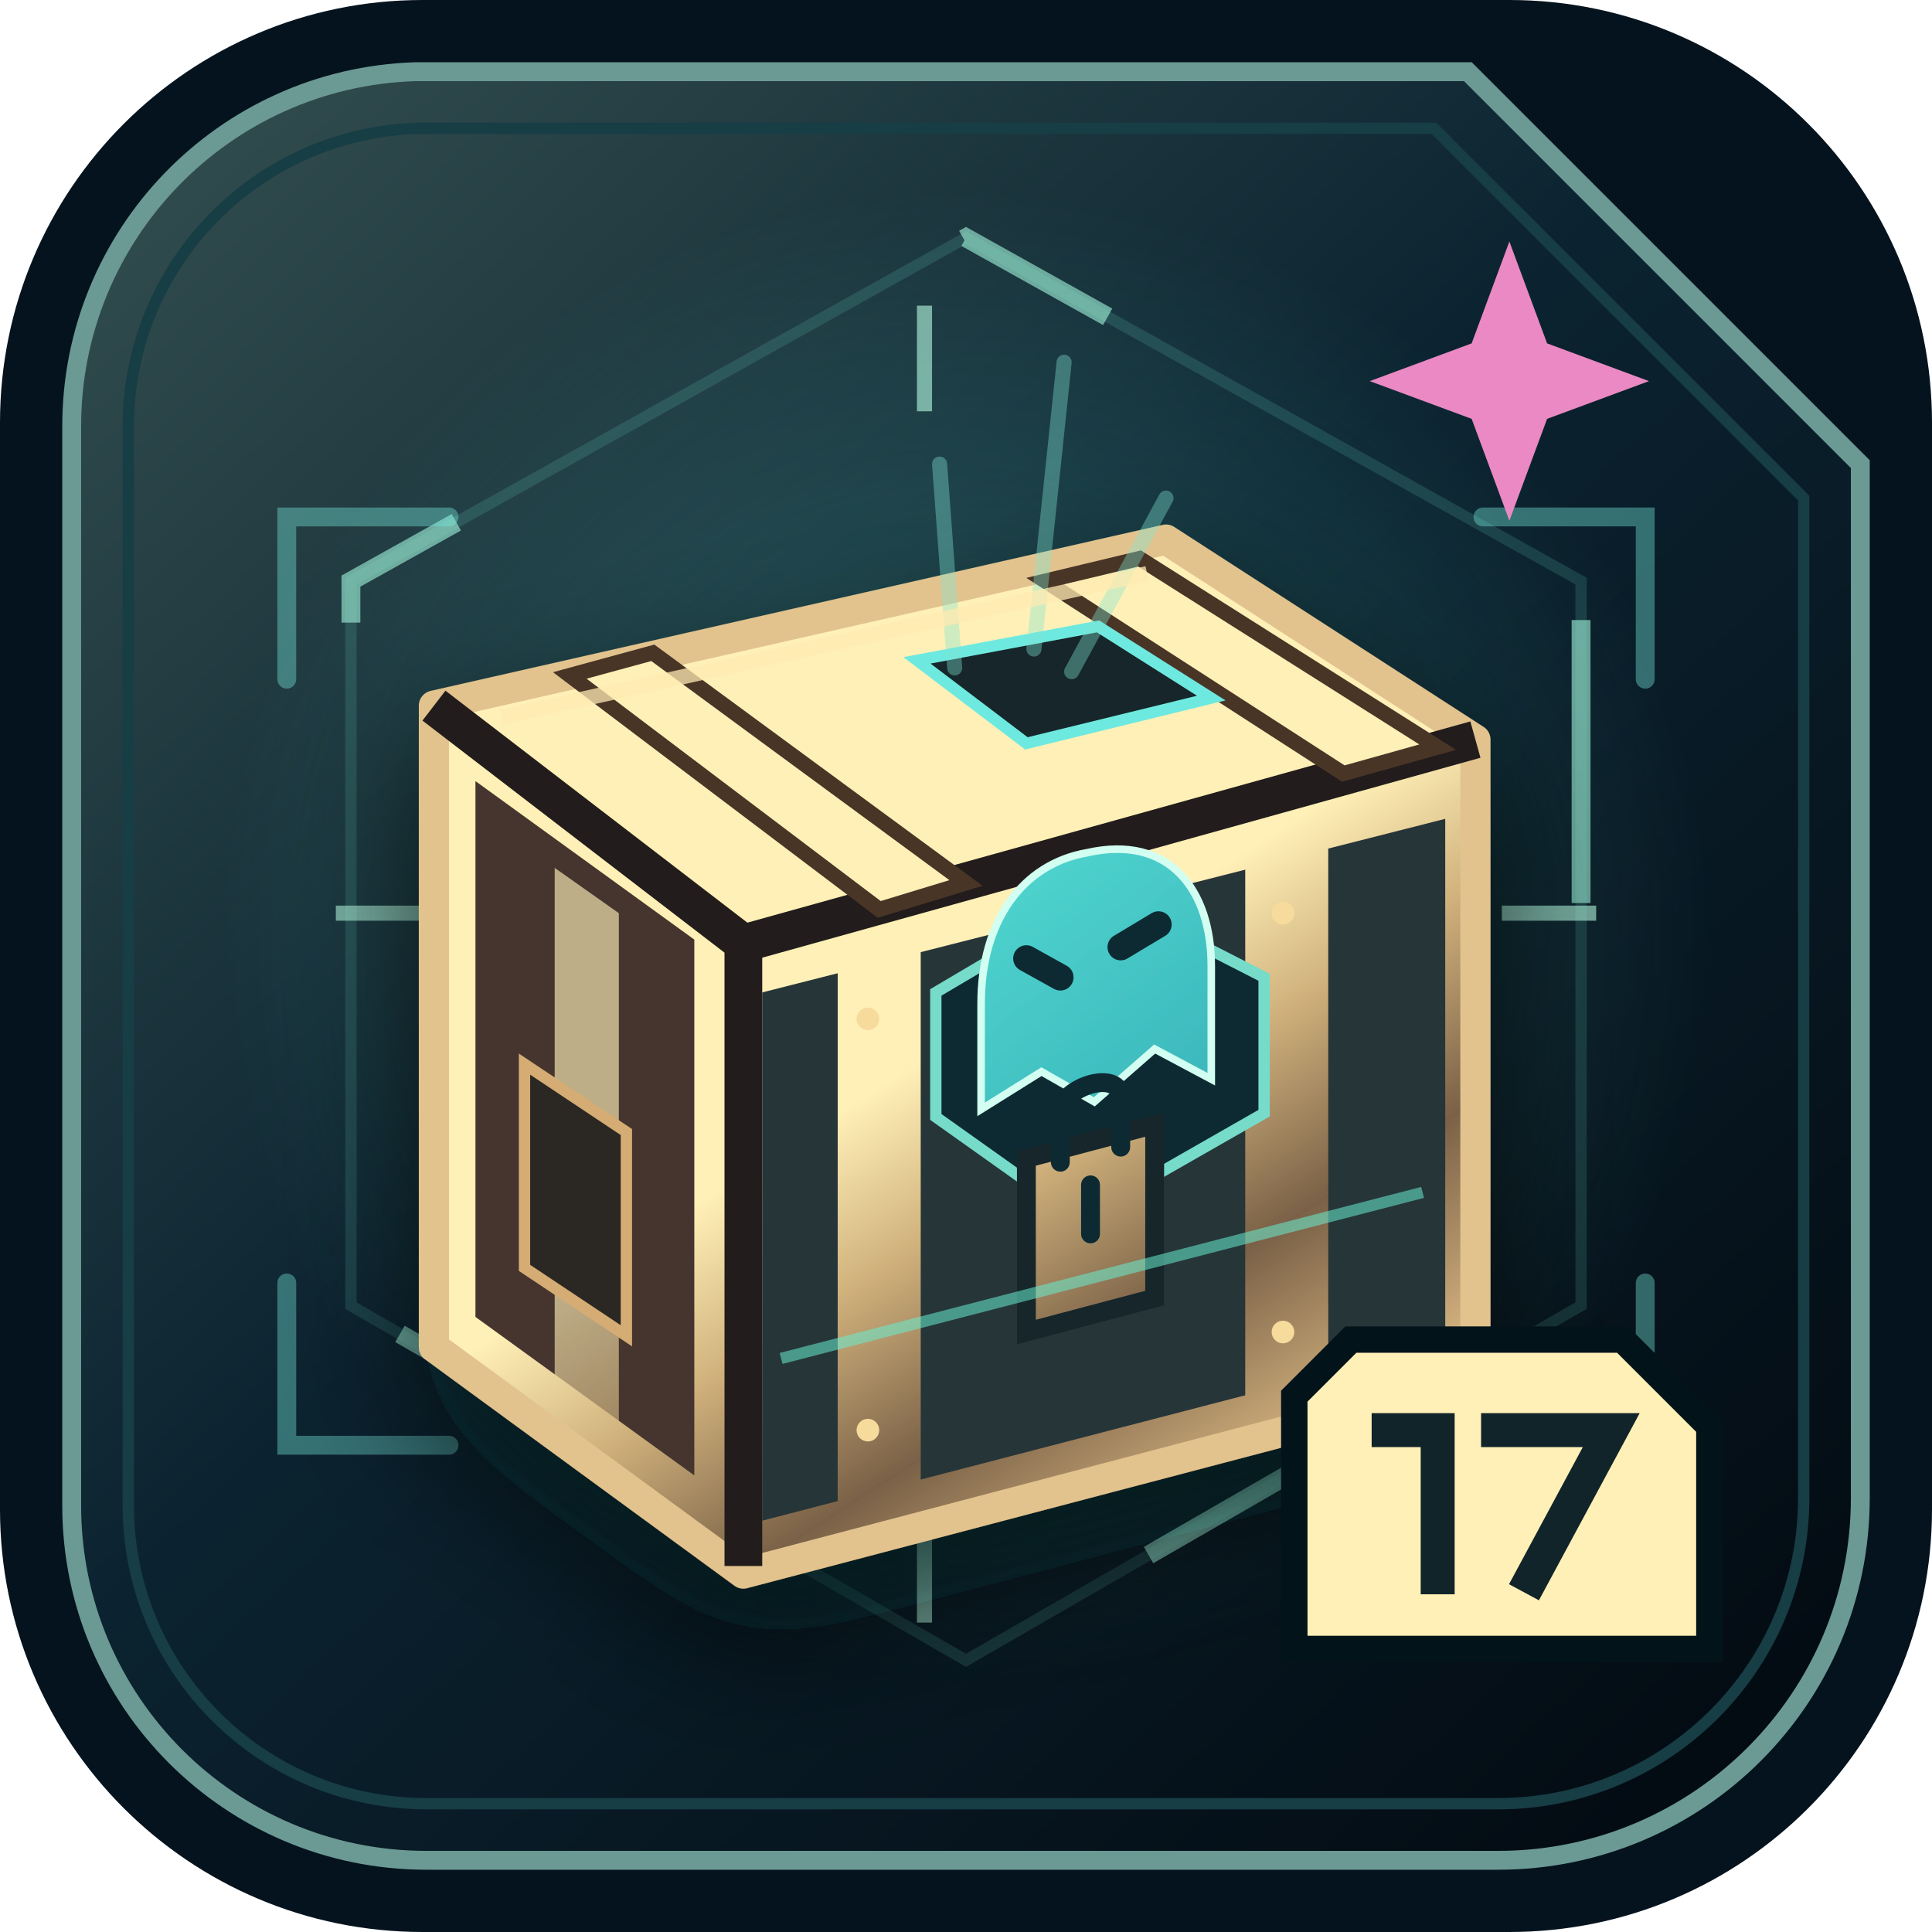
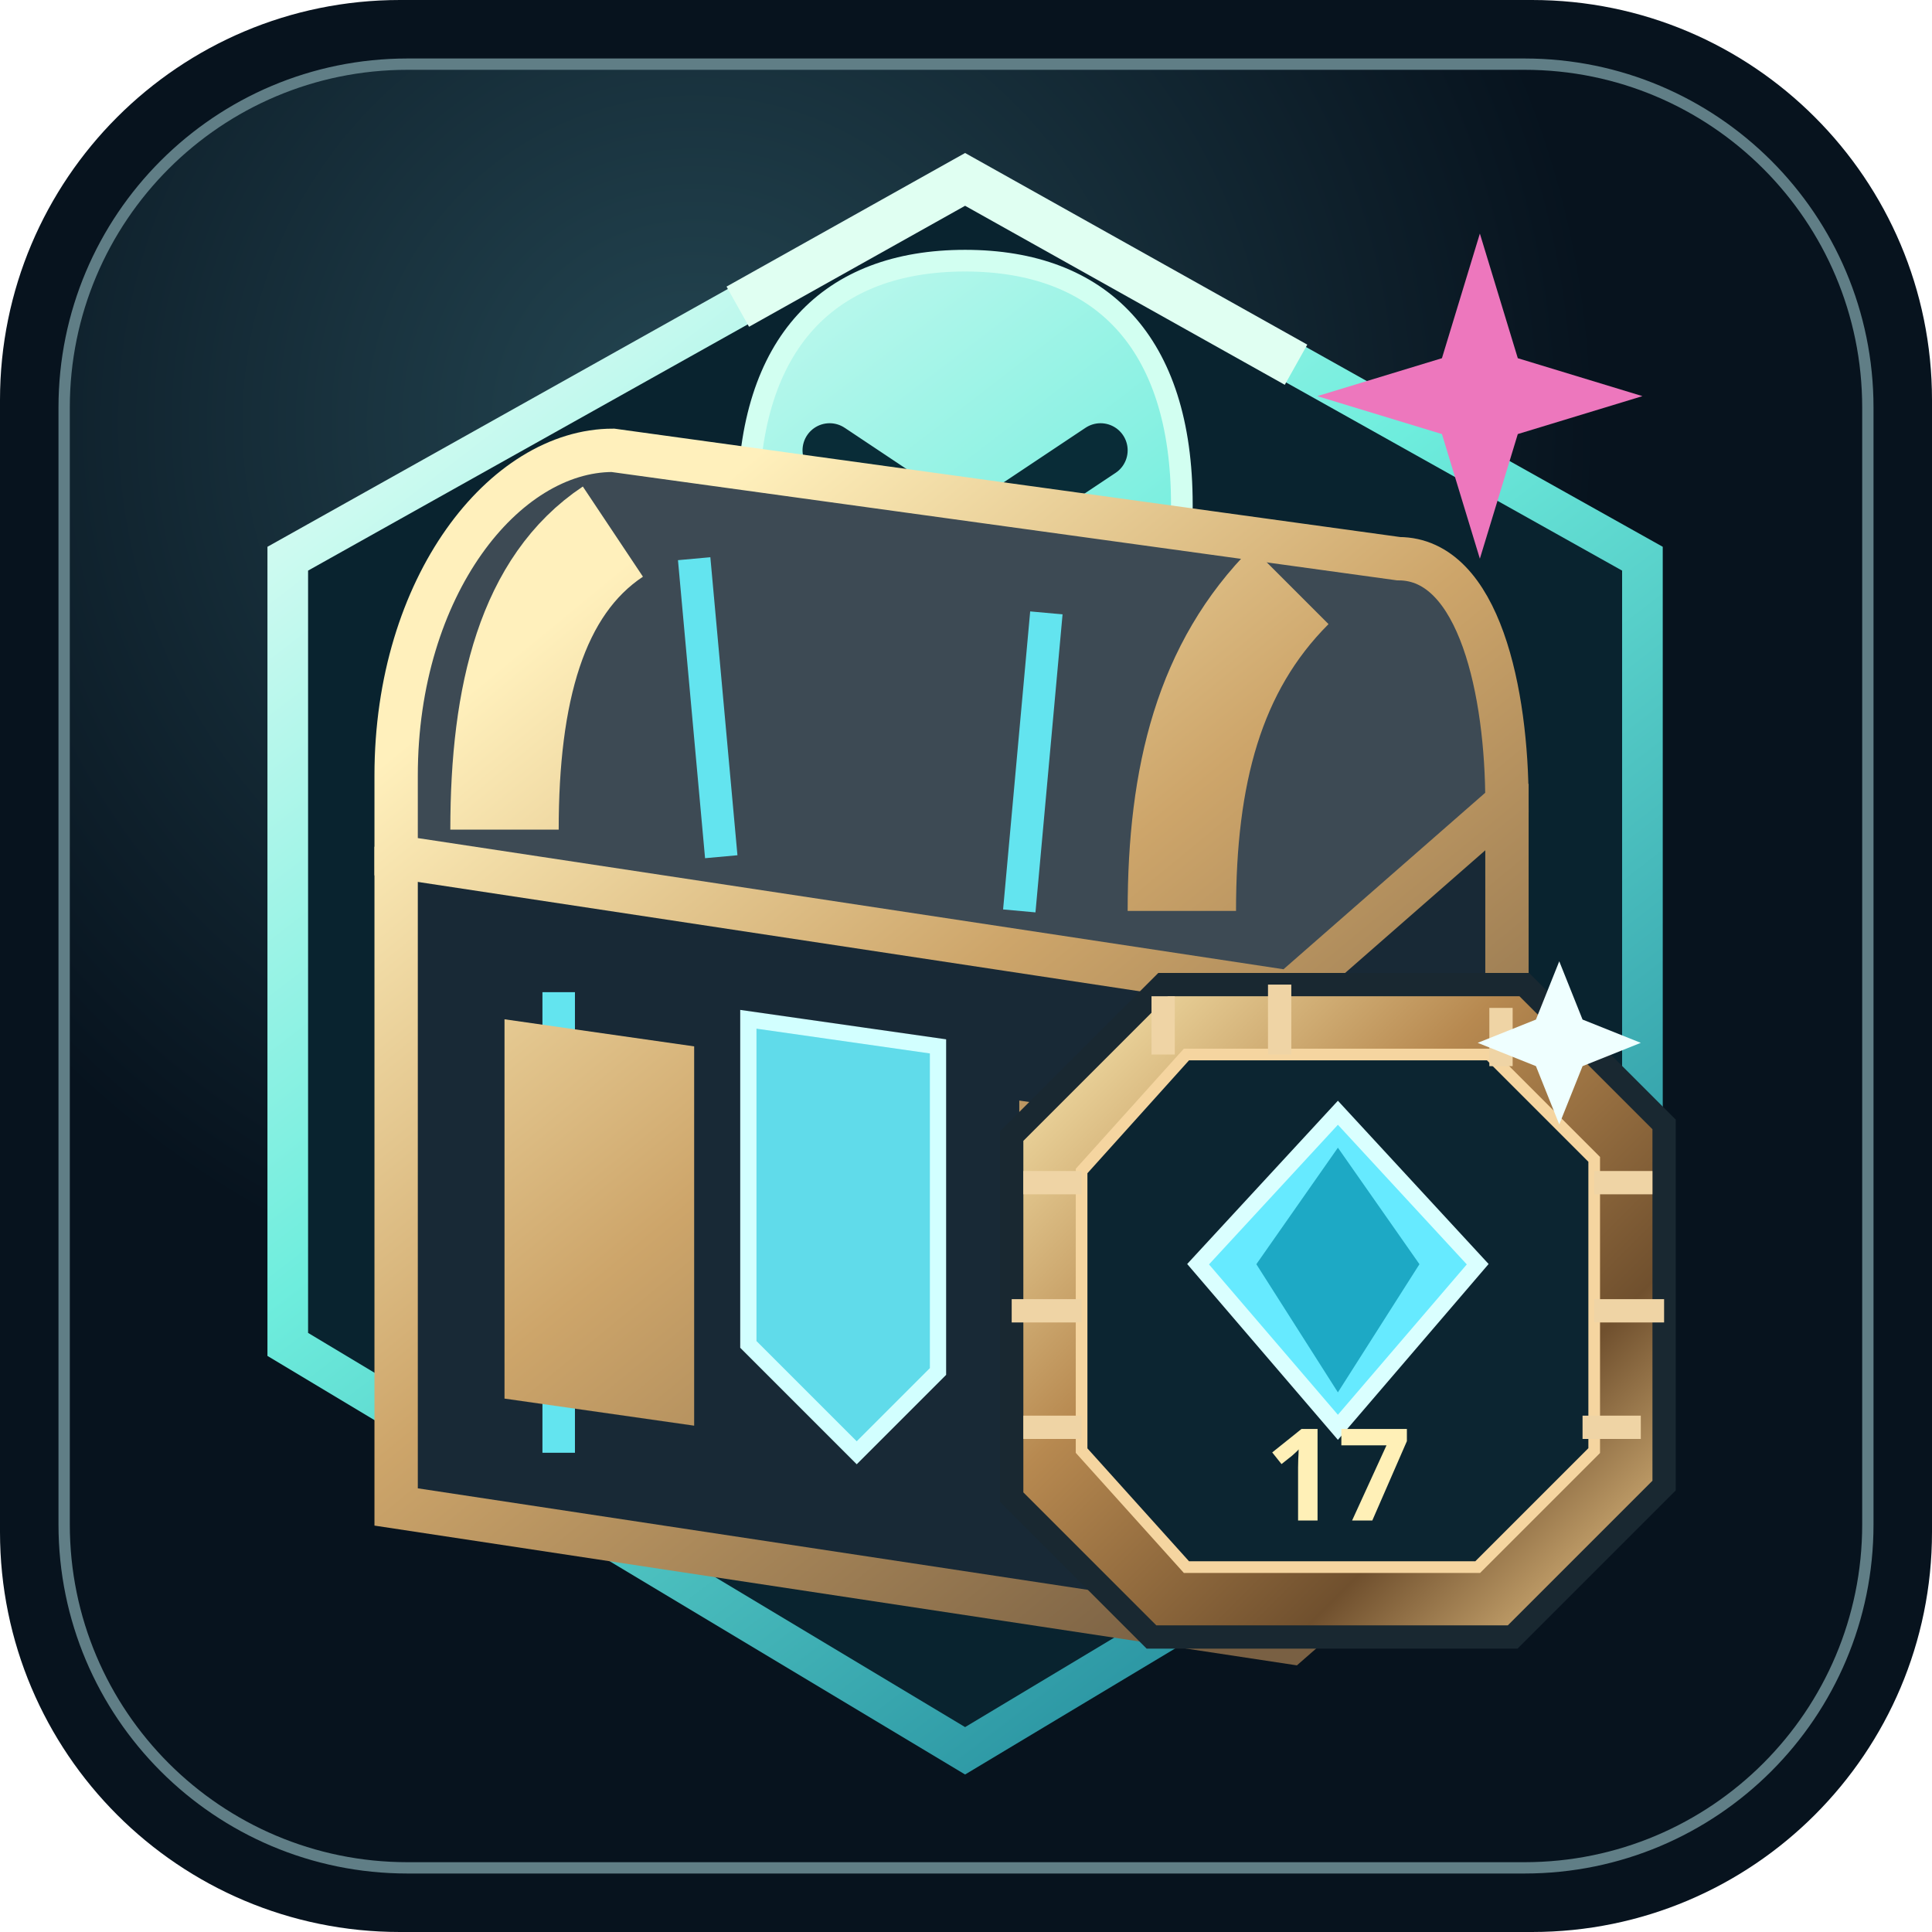
<svg xmlns="http://www.w3.org/2000/svg" viewBox="0 0 512 512">
  <defs>
-     <linearGradient id="background" x1="54" y1="38" x2="458" y2="474" gradientUnits="userSpaceOnUse">
-       <stop stop-color="#304b4d" />
-       <stop offset=".45" stop-color="#0b2330" />
-       <stop offset="1" stop-color="#030b12" />
-     </linearGradient>
-     <linearGradient id="shell" x1="132" y1="93" x2="386" y2="415" gradientUnits="userSpaceOnUse">
-       <stop stop-color="#b8fff6" />
-       <stop offset=".42" stop-color="#54dbd3" />
-       <stop offset="1" stop-color="#18849b" />
-     </linearGradient>
-     <linearGradient id="gold" x1="286" y1="254" x2="366" y2="378" gradientUnits="userSpaceOnUse">
-       <stop stop-color="#fff0b7" />
-       <stop offset=".28" stop-color="#cfb07b" />
-       <stop offset=".6" stop-color="#7a6147" />
-       <stop offset="1" stop-color="#e3c088" />
-     </linearGradient>
-     <radialGradient id="aura">
-       <stop stop-color="#69f0df" stop-opacity=".28" />
-       <stop offset="1" stop-color="#69f0df" stop-opacity="0" />
+     <radialGradient id="app-background" cx=".35" cy=".2">
+       <stop stop-color="#244652" />
+       <stop offset="1" stop-color="#07131e" />
    </radialGradient>
-     <filter id="shadow" x="-30%" y="-30%" width="160%" height="170%">
-       <feDropShadow dx="0" dy="16" stdDeviation="18" flood-color="#000912" flood-opacity=".72" />
-     </filter>
  </defs>
-   <rect width="512" height="512" rx="112" fill="#05131e" />
-   <path d="M110 19h279l104 104v274a96 96 0 0 1-96 96H113a94 94 0 0 1-94-94V113a94 94 0 0 1 91-94Z" fill="url(#background)" stroke="#6b9993" stroke-width="5" />
-   <path d="M112 34h268l98 98v265a81 81 0 0 1-81 81H113a79 79 0 0 1-79-79V113a79 79 0 0 1 78-79Z" fill="none" stroke="#173d45" stroke-width="3" />
-   <circle cx="256" cy="248" r="198" fill="url(#aura)" />
-   <path d="m256 63 163 91v192l-163 94L93 346V154Z" fill="none" stroke="#70ddc9" stroke-opacity=".16" stroke-width="3" />
-   <path d="m256 63 163 91v192l-163 94L93 346V154Z" fill="none" stroke="#96e6d0" stroke-opacity=".66" stroke-width="5" stroke-dasharray="43 154 75 196" />
-   <path d="M89 242h26M398 242h25M245 81v28M245 402v28" stroke="#b7ffe4" stroke-width="4" opacity=".6" />
-   <path d="M76 180v-43h43M393 137h43v43M76 340v43h43M393 383h43v-43" fill="none" stroke="#75e9dd" stroke-linecap="round" stroke-width="5" opacity=".4" />
-   <g filter="url(#shadow)">
-     <path d="m115 187 194-44 82 53v170l-194 51-82-60Z" fill="url(#gold)" stroke="#e2c38e" stroke-linejoin="round" stroke-width="8" />
-     <path d="m115 187 82 63 194-54M197 250v165" fill="none" stroke="#211e1b" stroke-width="10" />
-     <path d="m202 263 181-46v139l-181 47Z" fill="#283539" />
-     <path d="m126 207 58 42v142l-58-42Z" fill="#45352d" />
-     <path d="m151 179 82 62 23-7-83-61Zm151-31 79 50-25 7-79-51Z" fill="url(#gold)" stroke="#483528" stroke-width="4" />
-     <path d="m222 249 22-6v153l-22 7Zm108-28 22-6v153l-22 6Z" fill="url(#gold)" />
-     <path d="m147 230 17 12v140l-17-13Z" fill="url(#gold)" opacity=".65" />
-     <path d="m243 175 48-9 30 19-49 12Z" fill="#17282a" stroke="#6ee9df" stroke-width="3" />
-     <path d="m248 296 38 27 49-28v-36l-43-22-44 26Z" fill="#0b2930" stroke="#76dbc9" stroke-width="3" />
-     <path d="M260 294v-28c0-22 11-37 28-40 22-5 33 10 33 30v30l-15-8-16 14-14-8-16 10Z" fill="url(#shell)" stroke="#d2fff1" stroke-width="2" />
-     <path d="m272 254 9 5m16-8 10-6" stroke="#0b2930" stroke-width="7" stroke-linecap="round" />
-     <path d="m272 307 34-9v46l-34 9Z" fill="url(#gold)" stroke="#16272b" stroke-width="5" />
-     <path d="M281 308v-13c0-7 16-12 16-4v13m-8 10v13" fill="none" stroke="#102c32" stroke-linecap="round" stroke-width="5" />
-     <g fill="#f7db9d">
-       <circle cx="230" cy="270" r="3" />
-       <circle cx="230" cy="379" r="3" />
-       <circle cx="340" cy="242" r="3" />
-       <circle cx="340" cy="353" r="3" />
+   <rect width="512" height="512" rx="106" fill="#07131e" />
+   <rect x="17" y="17" width="478" height="478" rx="91" fill="url(#app-background)" stroke="#607e86" stroke-width="3" />
+   <g transform="translate(26 26) scale(7.18)">
+     <defs>
+       <linearGradient id="_R_0_-metal" x1="8" y1="6" x2="48" y2="58" gradientUnits="userSpaceOnUse">
+         <stop stop-color="#effff7" />
+         <stop offset=".45" stop-color="#6eeddd" />
+         <stop offset="1" stop-color="#21889a" />
+       </linearGradient>
+       <linearGradient id="_R_0_-gold" x1="16" y1="20" x2="44" y2="54" gradientUnits="userSpaceOnUse">
+         <stop stop-color="#fff0bc" />
+         <stop offset=".45" stop-color="#cda56a" />
+         <stop offset="1" stop-color="#796043" />
+       </linearGradient>
+     </defs>
+     <path class="emblem-outline" d="M32 3 57 17v29L32 61 7 46V17Z" fill="#09232f" stroke="url(#_R_0_-metal)" stroke-width="1.5" />
+     <path class="emblem-spirit" d="M24 24v-9c0-6 3-9 8-9s8 3 8 9v9l-4-3-4 3-4-3Z" fill="url(#_R_0_-metal)" stroke="#d2fff1" stroke-width=".8" />
+     <path d="m27 13 3 2m4 0 3-2" fill="none" stroke="#092c37" stroke-width="2" stroke-linecap="round" />
+     <path d="m11 28 8-7 33 5v24l-8 7-33-5Z" fill="#182936" stroke="url(#_R_0_-gold)" stroke-width="1.6" />
+     <path d="m11 28 33 5 8-7M44 33v24" fill="none" stroke="#71dce9" stroke-width="1.2" />
+     <path d="M11 25c0-7 4-12 8-12l29 4c3 0 4 5 4 9l-8 7-33-5Z" fill="#3d4a54" stroke="url(#_R_0_-gold)" stroke-width="1.6" />
+     <path d="M19 16c-3 2-4 6-4 11m29-9c-3 3-4 7-4 12" stroke="url(#_R_0_-gold)" stroke-width="4" fill="none" />
+     <path d="m22 17 1 11m12-9-1 11M17 33v17m21-14v17" stroke="#63e4ef" stroke-width="1.2" />
+     <path d="m15 34 7 1v14l-7-1Zm19 3 7 1v14l-7-1Z" fill="url(#_R_0_-gold)" />
+     <path d="m24 34 7 1v12l-3 3-4-4Z" fill="#60dbea" stroke="#d2ffff" stroke-width=".6" />
+     <g transform="translate(32 31) scale(.43)">
+       <g class="module-glyph">
+         <defs>
+           <linearGradient id="_R_0_-module-gold" x1="0" y1="0" x2="1" y2="1">
+             <stop stop-color="#fff0b7" />
+             <stop offset=".38" stop-color="#b78950" />
+             <stop offset=".72" stop-color="#70502e" />
+             <stop offset="1" stop-color="#f7d391" />
+           </linearGradient>
+         </defs>
+         <path d="M17 4h31l12 12v31L47 60H16L4 48V17Z" fill="url(#_R_0_-module-gold)" stroke="#192831" stroke-width="2" />
+         <path d="M19 10h26l9 9v25L44 54H19l-9-10V20Z" fill="#0c2531" stroke="#f5d5a0" stroke-width="1" />
+         <path d="m32 15 12 13-12 14-12-14Z" fill="#66eaff" stroke="#daffff" stroke-width="1.4" />
+         <path d="m32 18 7 10-7 11-7-11Z" fill="#1da9c5" />
+         <path d="M17 5v5m10-6v6m19-4v5M5 21h5m-6 11h6m-5 10h5M54 21h5m-5 11h6m-7 10h5" stroke="#efd4a5" stroke-width="2" />
+         <text x="32" y="50" text-anchor="middle" fill="#fff0b7" font-family="Segoe UI, sans-serif" font-weight="900" font-size="11">17</text>
+         <path d="m51 2 2 5 5 2-5 2-2 5-2-5-5-2 5-2Z" fill="#efffff" />
+       </g>
    </g>
-   </g>
-   <path d="m400 64 10 27 27 10-27 10-10 27-10-27-27-10 27-10 10-27Z" fill="#ea89c4" />
-   <path d="m282 96-8 76m-25-49 4 54m56-45-25 46" stroke="#82e5d1" stroke-width="4" stroke-linecap="round" opacity=".38" />
-   <path d="M133 190 304 152" stroke="#ffebb2" stroke-width="4" opacity=".75" />
-   <path d="M139 336v-54l27 18v54Z" fill="#2b2824" stroke="#d5ac73" stroke-width="3" />
-   <path d="m207 360 170-44" stroke="#67ecd0" stroke-width="3" opacity=".55" />
-   <g transform="translate(343 355)">
-     <path d="M15 0h72l23 23v59H0V15Z" fill="url(#gold)" stroke="#03131a" stroke-width="7" />
-     <path d="M25 24h13v39M54 24h30L63 63" fill="none" stroke="#10242a" stroke-linecap="square" stroke-width="9" />
+     <path class="emblem-trace" d="M32 3 57 17v29L32 61 7 46V17Z" fill="none" stroke="#e0fff2" stroke-width="1.7" stroke-dasharray="14 150" />
+     <path d="m51 5 1.4 4.6L57 11l-4.6 1.4L51 17l-1.4-4.6L45 11l4.6-1.4Z" fill="#ed77bd" />
  </g>
</svg>
